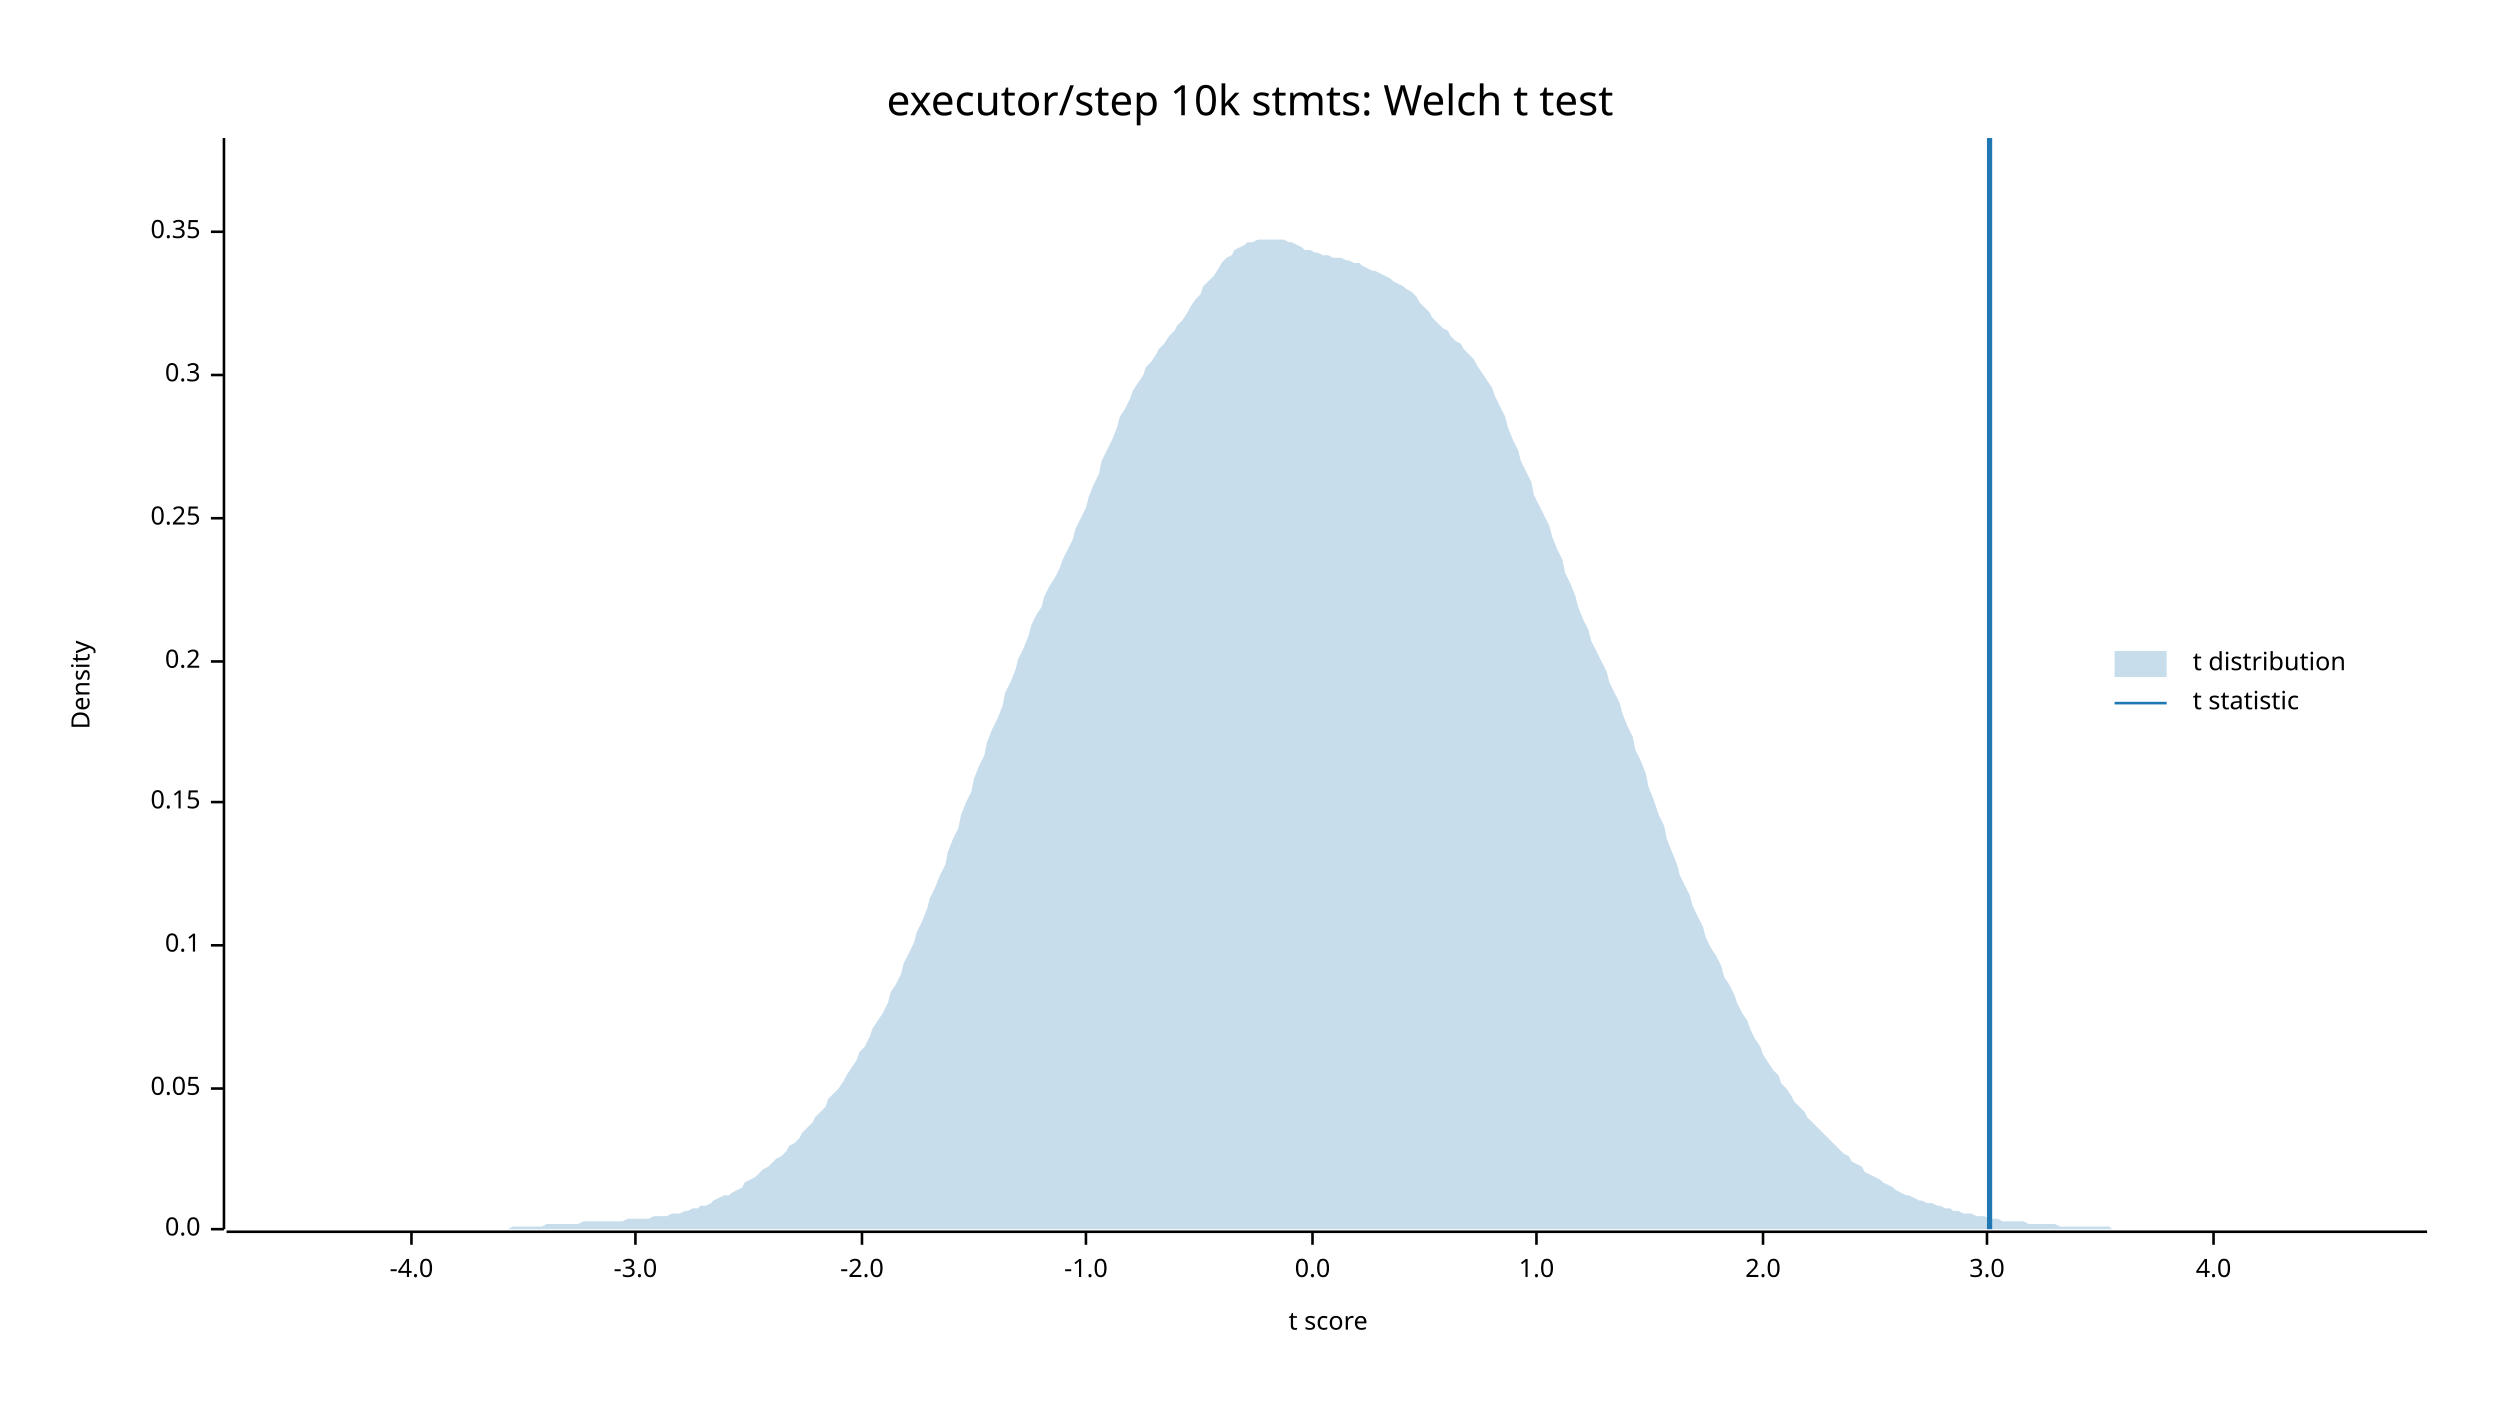
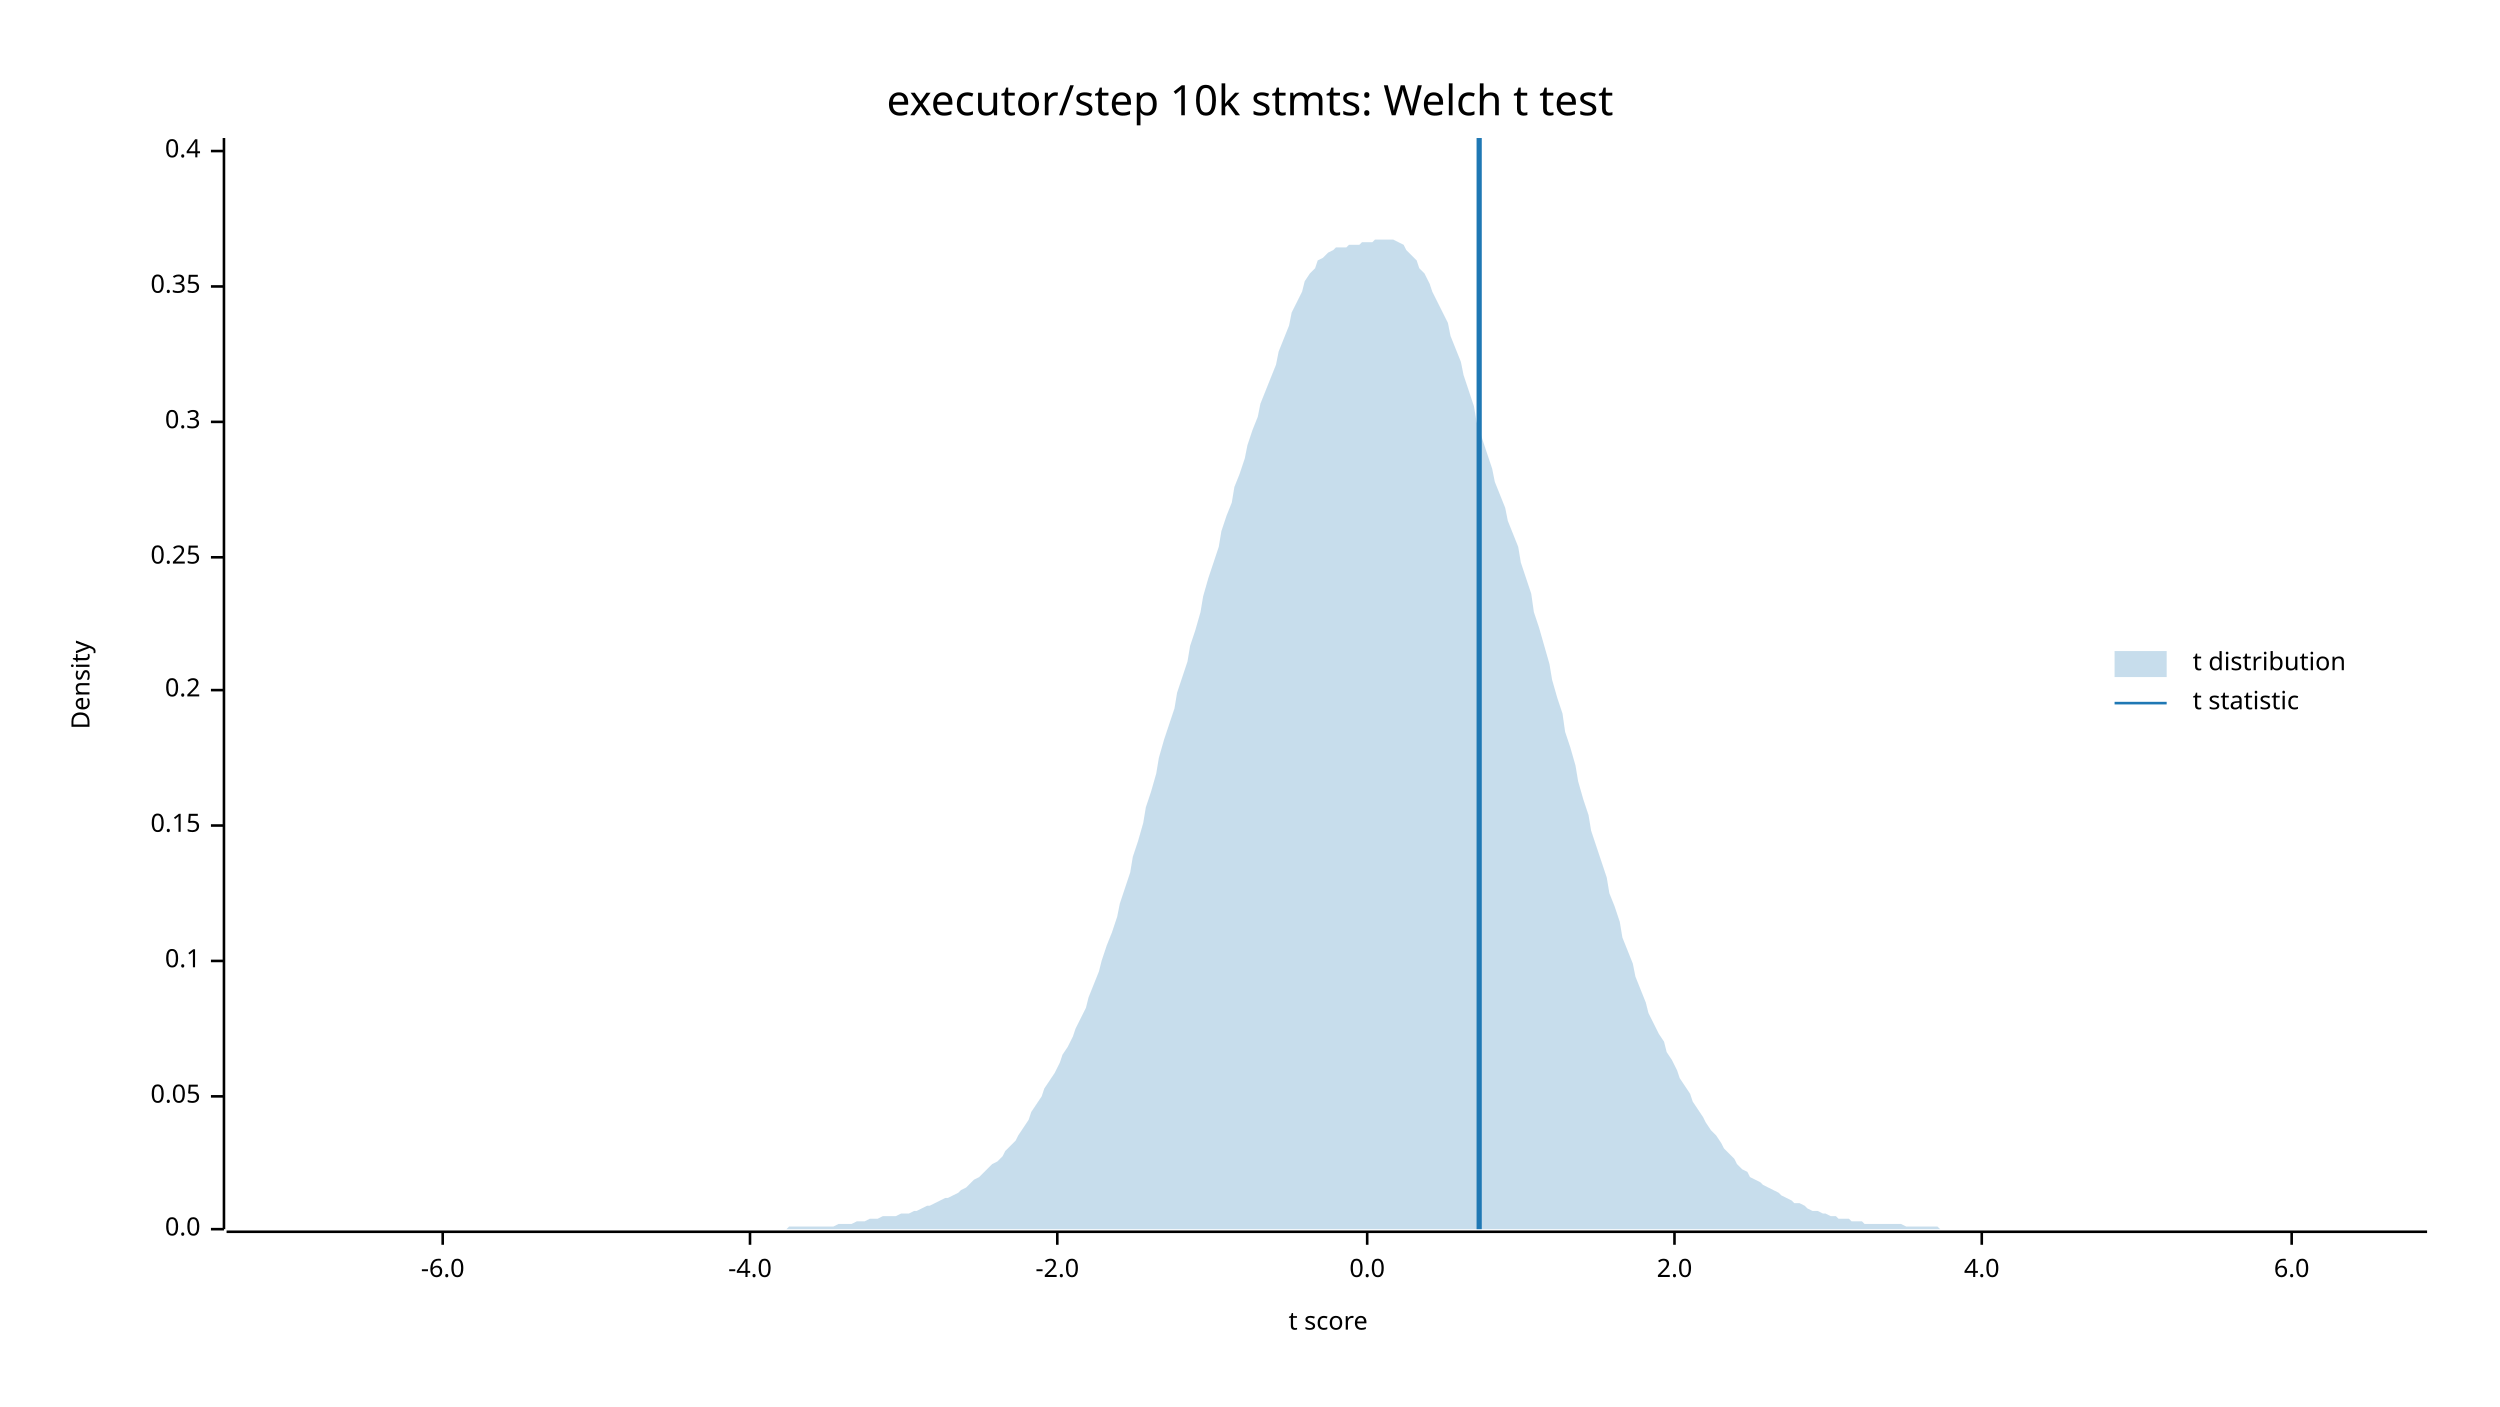
<svg xmlns="http://www.w3.org/2000/svg" width="960" height="540" viewBox="0 0 960 540">
  <text x="480" y="32" dy="0.76em" text-anchor="middle" font-family="sans-serif" font-size="16.129" opacity="1" fill="#000000">
executor/step 10k stmts: Welch t test
</text>
  <text x="27" y="263" dy="0.76em" text-anchor="middle" font-family="sans-serif" font-size="9.677" opacity="1" fill="#000000" transform="rotate(270, 27, 263)">
Density
</text>
  <text x="510" y="513" dy="-0.5ex" text-anchor="middle" font-family="sans-serif" font-size="9.677" opacity="1" fill="#000000">
t score
</text>
  <polyline fill="none" opacity="1" stroke="#000000" stroke-width="1" points="86,53 86,472 " />
  <text x="77" y="472" dy="0.5ex" text-anchor="end" font-family="sans-serif" font-size="9.677" opacity="1" fill="#000000">
0.0
</text>
  <polyline fill="none" opacity="1" stroke="#000000" stroke-width="1" points="81,472 86,472 " />
-   <text x="77" y="418" dy="0.5ex" text-anchor="end" font-family="sans-serif" font-size="9.677" opacity="1" fill="#000000">
+   <text x="77" y="421" dy="0.5ex" text-anchor="end" font-family="sans-serif" font-size="9.677" opacity="1" fill="#000000">
0.05
</text>
-   <polyline fill="none" opacity="1" stroke="#000000" stroke-width="1" points="81,418 86,418 " />
-   <text x="77" y="363" dy="0.5ex" text-anchor="end" font-family="sans-serif" font-size="9.677" opacity="1" fill="#000000">
+   <polyline fill="none" opacity="1" stroke="#000000" stroke-width="1" points="81,421 86,421 " />
+   <text x="77" y="369" dy="0.5ex" text-anchor="end" font-family="sans-serif" font-size="9.677" opacity="1" fill="#000000">
0.1
</text>
-   <polyline fill="none" opacity="1" stroke="#000000" stroke-width="1" points="81,363 86,363 " />
-   <text x="77" y="308" dy="0.5ex" text-anchor="end" font-family="sans-serif" font-size="9.677" opacity="1" fill="#000000">
+   <polyline fill="none" opacity="1" stroke="#000000" stroke-width="1" points="81,369 86,369 " />
+   <text x="77" y="317" dy="0.5ex" text-anchor="end" font-family="sans-serif" font-size="9.677" opacity="1" fill="#000000">
0.15
</text>
-   <polyline fill="none" opacity="1" stroke="#000000" stroke-width="1" points="81,308 86,308 " />
-   <text x="77" y="254" dy="0.5ex" text-anchor="end" font-family="sans-serif" font-size="9.677" opacity="1" fill="#000000">
+   <polyline fill="none" opacity="1" stroke="#000000" stroke-width="1" points="81,317 86,317 " />
+   <text x="77" y="265" dy="0.5ex" text-anchor="end" font-family="sans-serif" font-size="9.677" opacity="1" fill="#000000">
0.2
</text>
-   <polyline fill="none" opacity="1" stroke="#000000" stroke-width="1" points="81,254 86,254 " />
-   <text x="77" y="199" dy="0.5ex" text-anchor="end" font-family="sans-serif" font-size="9.677" opacity="1" fill="#000000">
+   <polyline fill="none" opacity="1" stroke="#000000" stroke-width="1" points="81,265 86,265 " />
+   <text x="77" y="214" dy="0.5ex" text-anchor="end" font-family="sans-serif" font-size="9.677" opacity="1" fill="#000000">
0.25
</text>
-   <polyline fill="none" opacity="1" stroke="#000000" stroke-width="1" points="81,199 86,199 " />
-   <text x="77" y="144" dy="0.5ex" text-anchor="end" font-family="sans-serif" font-size="9.677" opacity="1" fill="#000000">
+   <polyline fill="none" opacity="1" stroke="#000000" stroke-width="1" points="81,214 86,214 " />
+   <text x="77" y="162" dy="0.5ex" text-anchor="end" font-family="sans-serif" font-size="9.677" opacity="1" fill="#000000">
0.3
</text>
-   <polyline fill="none" opacity="1" stroke="#000000" stroke-width="1" points="81,144 86,144 " />
-   <text x="77" y="89" dy="0.5ex" text-anchor="end" font-family="sans-serif" font-size="9.677" opacity="1" fill="#000000">
+   <polyline fill="none" opacity="1" stroke="#000000" stroke-width="1" points="81,162 86,162 " />
+   <text x="77" y="110" dy="0.5ex" text-anchor="end" font-family="sans-serif" font-size="9.677" opacity="1" fill="#000000">
0.35
</text>
-   <polyline fill="none" opacity="1" stroke="#000000" stroke-width="1" points="81,89 86,89 " />
+   <polyline fill="none" opacity="1" stroke="#000000" stroke-width="1" points="81,110 86,110 " />
+   <text x="77" y="58" dy="0.5ex" text-anchor="end" font-family="sans-serif" font-size="9.677" opacity="1" fill="#000000">
+ 0.4
+ </text>
+   <polyline fill="none" opacity="1" stroke="#000000" stroke-width="1" points="81,58 86,58 " />
  <polyline fill="none" opacity="1" stroke="#000000" stroke-width="1" points="87,473 932,473 " />
-   <text x="158" y="483" dy="0.76em" text-anchor="middle" font-family="sans-serif" font-size="9.677" opacity="1" fill="#000000">
+   <text x="170" y="483" dy="0.76em" text-anchor="middle" font-family="sans-serif" font-size="9.677" opacity="1" fill="#000000">
+ -6.0
+ </text>
+   <polyline fill="none" opacity="1" stroke="#000000" stroke-width="1" points="170,473 170,478 " />
+   <text x="288" y="483" dy="0.76em" text-anchor="middle" font-family="sans-serif" font-size="9.677" opacity="1" fill="#000000">
-4.0
</text>
-   <polyline fill="none" opacity="1" stroke="#000000" stroke-width="1" points="158,473 158,478 " />
-   <text x="244" y="483" dy="0.76em" text-anchor="middle" font-family="sans-serif" font-size="9.677" opacity="1" fill="#000000">
- -3.0
- </text>
-   <polyline fill="none" opacity="1" stroke="#000000" stroke-width="1" points="244,473 244,478 " />
-   <text x="331" y="483" dy="0.76em" text-anchor="middle" font-family="sans-serif" font-size="9.677" opacity="1" fill="#000000">
+   <polyline fill="none" opacity="1" stroke="#000000" stroke-width="1" points="288,473 288,478 " />
+   <text x="406" y="483" dy="0.76em" text-anchor="middle" font-family="sans-serif" font-size="9.677" opacity="1" fill="#000000">
-2.0
</text>
-   <polyline fill="none" opacity="1" stroke="#000000" stroke-width="1" points="331,473 331,478 " />
-   <text x="417" y="483" dy="0.76em" text-anchor="middle" font-family="sans-serif" font-size="9.677" opacity="1" fill="#000000">
- -1.0
- </text>
-   <polyline fill="none" opacity="1" stroke="#000000" stroke-width="1" points="417,473 417,478 " />
-   <text x="504" y="483" dy="0.76em" text-anchor="middle" font-family="sans-serif" font-size="9.677" opacity="1" fill="#000000">
+   <polyline fill="none" opacity="1" stroke="#000000" stroke-width="1" points="406,473 406,478 " />
+   <text x="525" y="483" dy="0.76em" text-anchor="middle" font-family="sans-serif" font-size="9.677" opacity="1" fill="#000000">
0.0
</text>
-   <polyline fill="none" opacity="1" stroke="#000000" stroke-width="1" points="504,473 504,478 " />
-   <text x="590" y="483" dy="0.76em" text-anchor="middle" font-family="sans-serif" font-size="9.677" opacity="1" fill="#000000">
- 1.0
- </text>
-   <polyline fill="none" opacity="1" stroke="#000000" stroke-width="1" points="590,473 590,478 " />
-   <text x="677" y="483" dy="0.76em" text-anchor="middle" font-family="sans-serif" font-size="9.677" opacity="1" fill="#000000">
+   <polyline fill="none" opacity="1" stroke="#000000" stroke-width="1" points="525,473 525,478 " />
+   <text x="643" y="483" dy="0.76em" text-anchor="middle" font-family="sans-serif" font-size="9.677" opacity="1" fill="#000000">
2.0
</text>
-   <polyline fill="none" opacity="1" stroke="#000000" stroke-width="1" points="677,473 677,478 " />
-   <text x="763" y="483" dy="0.76em" text-anchor="middle" font-family="sans-serif" font-size="9.677" opacity="1" fill="#000000">
- 3.0
- </text>
-   <polyline fill="none" opacity="1" stroke="#000000" stroke-width="1" points="763,473 763,478 " />
-   <text x="850" y="483" dy="0.76em" text-anchor="middle" font-family="sans-serif" font-size="9.677" opacity="1" fill="#000000">
+   <polyline fill="none" opacity="1" stroke="#000000" stroke-width="1" points="643,473 643,478 " />
+   <text x="761" y="483" dy="0.76em" text-anchor="middle" font-family="sans-serif" font-size="9.677" opacity="1" fill="#000000">
4.0
</text>
-   <polyline fill="none" opacity="1" stroke="#000000" stroke-width="1" points="850,473 850,478 " />
-   <polygon opacity="0.25" fill="#1F78B4" points="87,472 88,472 90,472 92,472 93,472 95,472 97,472 98,472 100,472 102,472 103,472 105,472 107,472 109,472 110,472 112,472 114,472 115,472 117,472 119,472 120,472 122,472 124,472 125,472 127,472 129,472 131,472 132,472 134,472 136,472 137,472 139,472 141,472 142,472 144,472 146,472 147,472 149,472 151,472 153,472 154,472 156,472 158,472 159,472 161,472 163,472 164,472 166,472 168,472 169,472 171,472 173,472 175,472 176,472 178,472 180,472 181,472 183,472 185,472 186,472 188,472 190,472 191,472 193,472 195,472 197,471 198,471 200,471 202,471 203,471 205,471 207,471 208,471 210,470 212,470 214,470 215,470 217,470 219,470 220,470 222,470 224,469 225,469 227,469 229,469 230,469 232,469 234,469 236,469 237,469 239,469 241,468 242,468 244,468 246,468 247,468 249,468 251,467 252,467 254,467 256,467 258,466 259,466 261,466 263,465 264,465 266,464 268,464 269,463 271,463 273,462 274,461 276,460 278,459 280,459 281,458 283,457 285,456 286,454 288,453 290,452 291,451 293,449 295,448 296,447 298,445 300,444 302,442 303,440 305,439 307,437 308,435 310,433 312,431 313,429 315,427 317,425 318,422 320,420 322,418 324,415 325,413 327,410 329,407 330,404 332,402 334,398 335,395 337,392 339,389 341,385 342,381 344,378 346,374 347,370 349,366 351,362 352,358 354,354 356,349 357,345 359,341 361,336 363,332 364,327 366,322 368,318 369,313 371,308 373,304 374,299 376,294 378,290 379,285 381,280 383,276 385,271 386,266 388,262 390,257 391,253 393,249 395,244 396,240 398,236 400,233 401,229 403,225 405,222 407,218 408,215 410,211 412,207 413,203 415,199 417,195 418,191 420,186 422,182 423,177 425,173 427,169 429,164 430,160 432,157 434,153 435,150 437,147 439,144 440,141 442,139 444,136 445,134 447,132 449,129 451,127 452,125 454,123 456,120 457,118 459,115 461,113 462,110 464,108 466,106 468,103 469,101 471,99 473,98 474,96 476,95 478,94 479,93 481,93 483,92 484,92 486,92 488,92 490,92 491,92 493,92 495,93 496,93 498,94 500,95 501,96 503,96 505,97 506,97 508,98 510,98 512,99 513,99 515,99 517,100 518,100 520,101 522,101 523,102 525,103 527,104 528,104 530,105 532,106 534,107 535,108 537,109 539,110 540,111 542,112 544,114 545,116 547,118 549,120 550,122 552,124 554,126 556,127 557,129 559,131 561,132 562,134 564,136 566,138 567,140 569,143 571,146 573,149 574,152 576,156 578,160 579,164 581,169 583,173 584,177 586,181 588,185 589,190 591,194 593,198 595,202 596,206 598,211 600,215 601,220 603,224 605,229 606,233 608,238 610,242 611,246 613,250 615,254 617,258 618,262 620,266 622,270 623,274 625,279 627,283 628,288 630,292 632,297 633,302 635,307 637,313 639,317 640,322 642,327 644,332 645,336 647,340 649,344 650,348 652,352 654,356 655,360 657,364 659,367 661,371 662,375 664,378 666,382 667,385 669,389 671,392 672,395 674,399 676,402 677,405 679,408 681,411 683,413 684,416 686,418 688,421 689,423 691,425 693,427 694,429 696,431 698,433 700,435 701,436 703,438 705,440 706,441 708,443 710,444 711,446 713,447 715,448 716,450 718,451 720,452 722,453 723,454 725,455 727,456 728,457 730,458 732,459 733,459 735,460 737,461 738,461 740,462 742,462 744,463 745,463 747,464 749,464 750,465 752,465 754,466 755,466 757,466 759,467 760,467 762,467 764,468 766,468 767,468 769,469 771,469 772,469 774,469 776,469 777,469 779,470 781,470 782,470 784,470 786,470 788,470 789,470 791,471 793,471 794,471 796,471 798,471 799,471 801,471 803,471 804,471 806,471 808,471 810,471 811,472 813,472 815,472 816,472 818,472 820,472 821,472 823,472 825,472 827,472 828,472 830,472 832,472 833,472 835,472 837,472 838,472 840,472 842,472 843,472 845,472 847,472 849,472 850,472 852,472 854,472 855,472 857,472 859,472 860,472 862,472 864,472 865,472 867,472 869,472 871,472 872,472 874,472 876,472 877,472 879,472 881,472 882,472 884,472 886,472 887,472 889,472 891,472 893,472 894,472 896,472 898,472 899,472 901,472 903,472 904,472 906,472 908,472 909,472 911,472 913,472 915,472 916,472 918,472 920,472 921,472 923,472 925,472 926,472 928,472 930,472 932,472 932,472 87,472 " />
-   <polyline fill="none" opacity="1" stroke="#1F78B4" stroke-width="2" points="764,472 764,53 " />
+   <polyline fill="none" opacity="1" stroke="#000000" stroke-width="1" points="761,473 761,478 " />
+   <text x="880" y="483" dy="0.76em" text-anchor="middle" font-family="sans-serif" font-size="9.677" opacity="1" fill="#000000">
+ 6.0
+ </text>
+   <polyline fill="none" opacity="1" stroke="#000000" stroke-width="1" points="880,473 880,478 " />
+   <polygon opacity="0.25" fill="#1F78B4" points="87,472 88,472 90,472 92,472 93,472 95,472 97,472 98,472 100,472 102,472 103,472 105,472 107,472 109,472 110,472 112,472 114,472 115,472 117,472 119,472 120,472 122,472 124,472 125,472 127,472 129,472 131,472 132,472 134,472 136,472 137,472 139,472 141,472 142,472 144,472 146,472 147,472 149,472 151,472 153,472 154,472 156,472 158,472 159,472 161,472 163,472 164,472 166,472 168,472 169,472 171,472 173,472 175,472 176,472 178,472 180,472 181,472 183,472 185,472 186,472 188,472 190,472 191,472 193,472 195,472 197,472 198,472 200,472 202,472 203,472 205,472 207,472 208,472 210,472 212,472 214,472 215,472 217,472 219,472 220,472 222,472 224,472 225,472 227,472 229,472 230,472 232,472 234,472 236,472 237,472 239,472 241,472 242,472 244,472 246,472 247,472 249,472 251,472 252,472 254,472 256,472 258,472 259,472 261,472 263,472 264,472 266,472 268,472 269,472 271,472 273,472 274,472 276,472 278,472 280,472 281,472 283,472 285,472 286,472 288,472 290,472 291,472 293,472 295,472 296,472 298,472 300,472 302,472 303,471 305,471 307,471 308,471 310,471 312,471 313,471 315,471 317,471 318,471 320,471 322,470 324,470 325,470 327,470 329,469 330,469 332,469 334,468 335,468 337,468 339,467 341,467 342,467 344,467 346,466 347,466 349,466 351,465 352,465 354,464 356,463 357,463 359,462 361,461 363,460 364,460 366,459 368,458 369,457 371,456 373,454 374,453 376,452 378,450 379,449 381,447 383,446 385,444 386,442 388,440 390,438 391,436 393,433 395,430 396,427 398,424 400,421 401,418 403,415 405,412 407,408 408,405 410,402 412,398 413,395 415,391 417,387 418,383 420,378 422,373 423,369 425,363 427,358 429,352 430,347 432,341 434,335 435,329 437,323 439,316 440,310 442,304 444,297 445,291 447,284 449,278 451,272 452,266 454,260 456,254 457,248 459,242 461,235 462,229 464,222 466,216 468,210 469,204 471,198 473,193 474,187 476,182 478,176 479,171 481,165 483,160 484,155 486,150 488,145 490,140 491,135 493,130 495,125 496,120 498,116 500,112 501,108 503,105 505,103 506,100 508,99 510,97 512,96 513,95 515,95 517,95 518,94 520,94 522,94 523,93 525,93 527,93 528,92 530,92 532,92 534,92 535,92 537,93 539,94 540,96 542,98 544,100 545,103 547,105 549,109 550,112 552,116 554,120 556,124 557,129 559,134 561,139 562,144 564,150 566,156 567,162 569,168 571,174 573,180 574,185 576,190 578,195 579,200 581,205 583,210 584,216 586,222 588,228 589,235 591,241 593,248 595,255 596,261 598,268 600,274 601,281 603,287 605,294 606,300 608,307 610,313 611,319 613,325 615,331 617,337 618,343 620,348 622,354 623,360 625,365 627,370 628,375 630,380 632,385 633,389 635,393 637,397 639,400 640,404 642,407 644,411 645,414 647,417 649,420 650,423 652,426 654,429 655,431 657,434 659,436 661,439 662,441 664,443 666,445 667,447 669,449 671,450 672,452 674,453 676,454 677,455 679,456 681,457 683,458 684,459 686,460 688,461 689,462 691,462 693,463 694,464 696,465 698,465 700,466 701,466 703,467 705,467 706,468 708,468 710,468 711,469 713,469 715,469 716,470 718,470 720,470 722,470 723,470 725,470 727,470 728,470 730,470 732,471 733,471 735,471 737,471 738,471 740,471 742,471 744,471 745,472 747,472 749,472 750,472 752,472 754,472 755,472 757,472 759,472 760,472 762,472 764,472 766,472 767,472 769,472 771,472 772,472 774,472 776,472 777,472 779,472 781,472 782,472 784,472 786,472 788,472 789,472 791,472 793,472 794,472 796,472 798,472 799,472 801,472 803,472 804,472 806,472 808,472 810,472 811,472 813,472 815,472 816,472 818,472 820,472 821,472 823,472 825,472 827,472 828,472 830,472 832,472 833,472 835,472 837,472 838,472 840,472 842,472 843,472 845,472 847,472 849,472 850,472 852,472 854,472 855,472 857,472 859,472 860,472 862,472 864,472 865,472 867,472 869,472 871,472 872,472 874,472 876,472 877,472 879,472 881,472 882,472 884,472 886,472 887,472 889,472 891,472 893,472 894,472 896,472 898,472 899,472 901,472 903,472 904,472 906,472 908,472 909,472 911,472 913,472 915,472 916,472 918,472 920,472 921,472 923,472 925,472 926,472 928,472 930,472 932,472 932,472 87,472 " />
+   <polyline fill="none" opacity="1" stroke="#1F78B4" stroke-width="2" points="568,472 568,53 " />
  <text x="842" y="250" dy="0.76em" text-anchor="start" font-family="sans-serif" font-size="9.677" opacity="1" fill="#000000">
t distribution
</text>
  <text x="842" y="265" dy="0.76em" text-anchor="start" font-family="sans-serif" font-size="9.677" opacity="1" fill="#000000">
t statistic
</text>
  <rect x="812" y="250" width="20" height="10" opacity="0.25" fill="#1F78B4" stroke="none" />
  <polyline fill="none" opacity="1" stroke="#1F78B4" stroke-width="1" points="812,270 832,270 " />
</svg>
